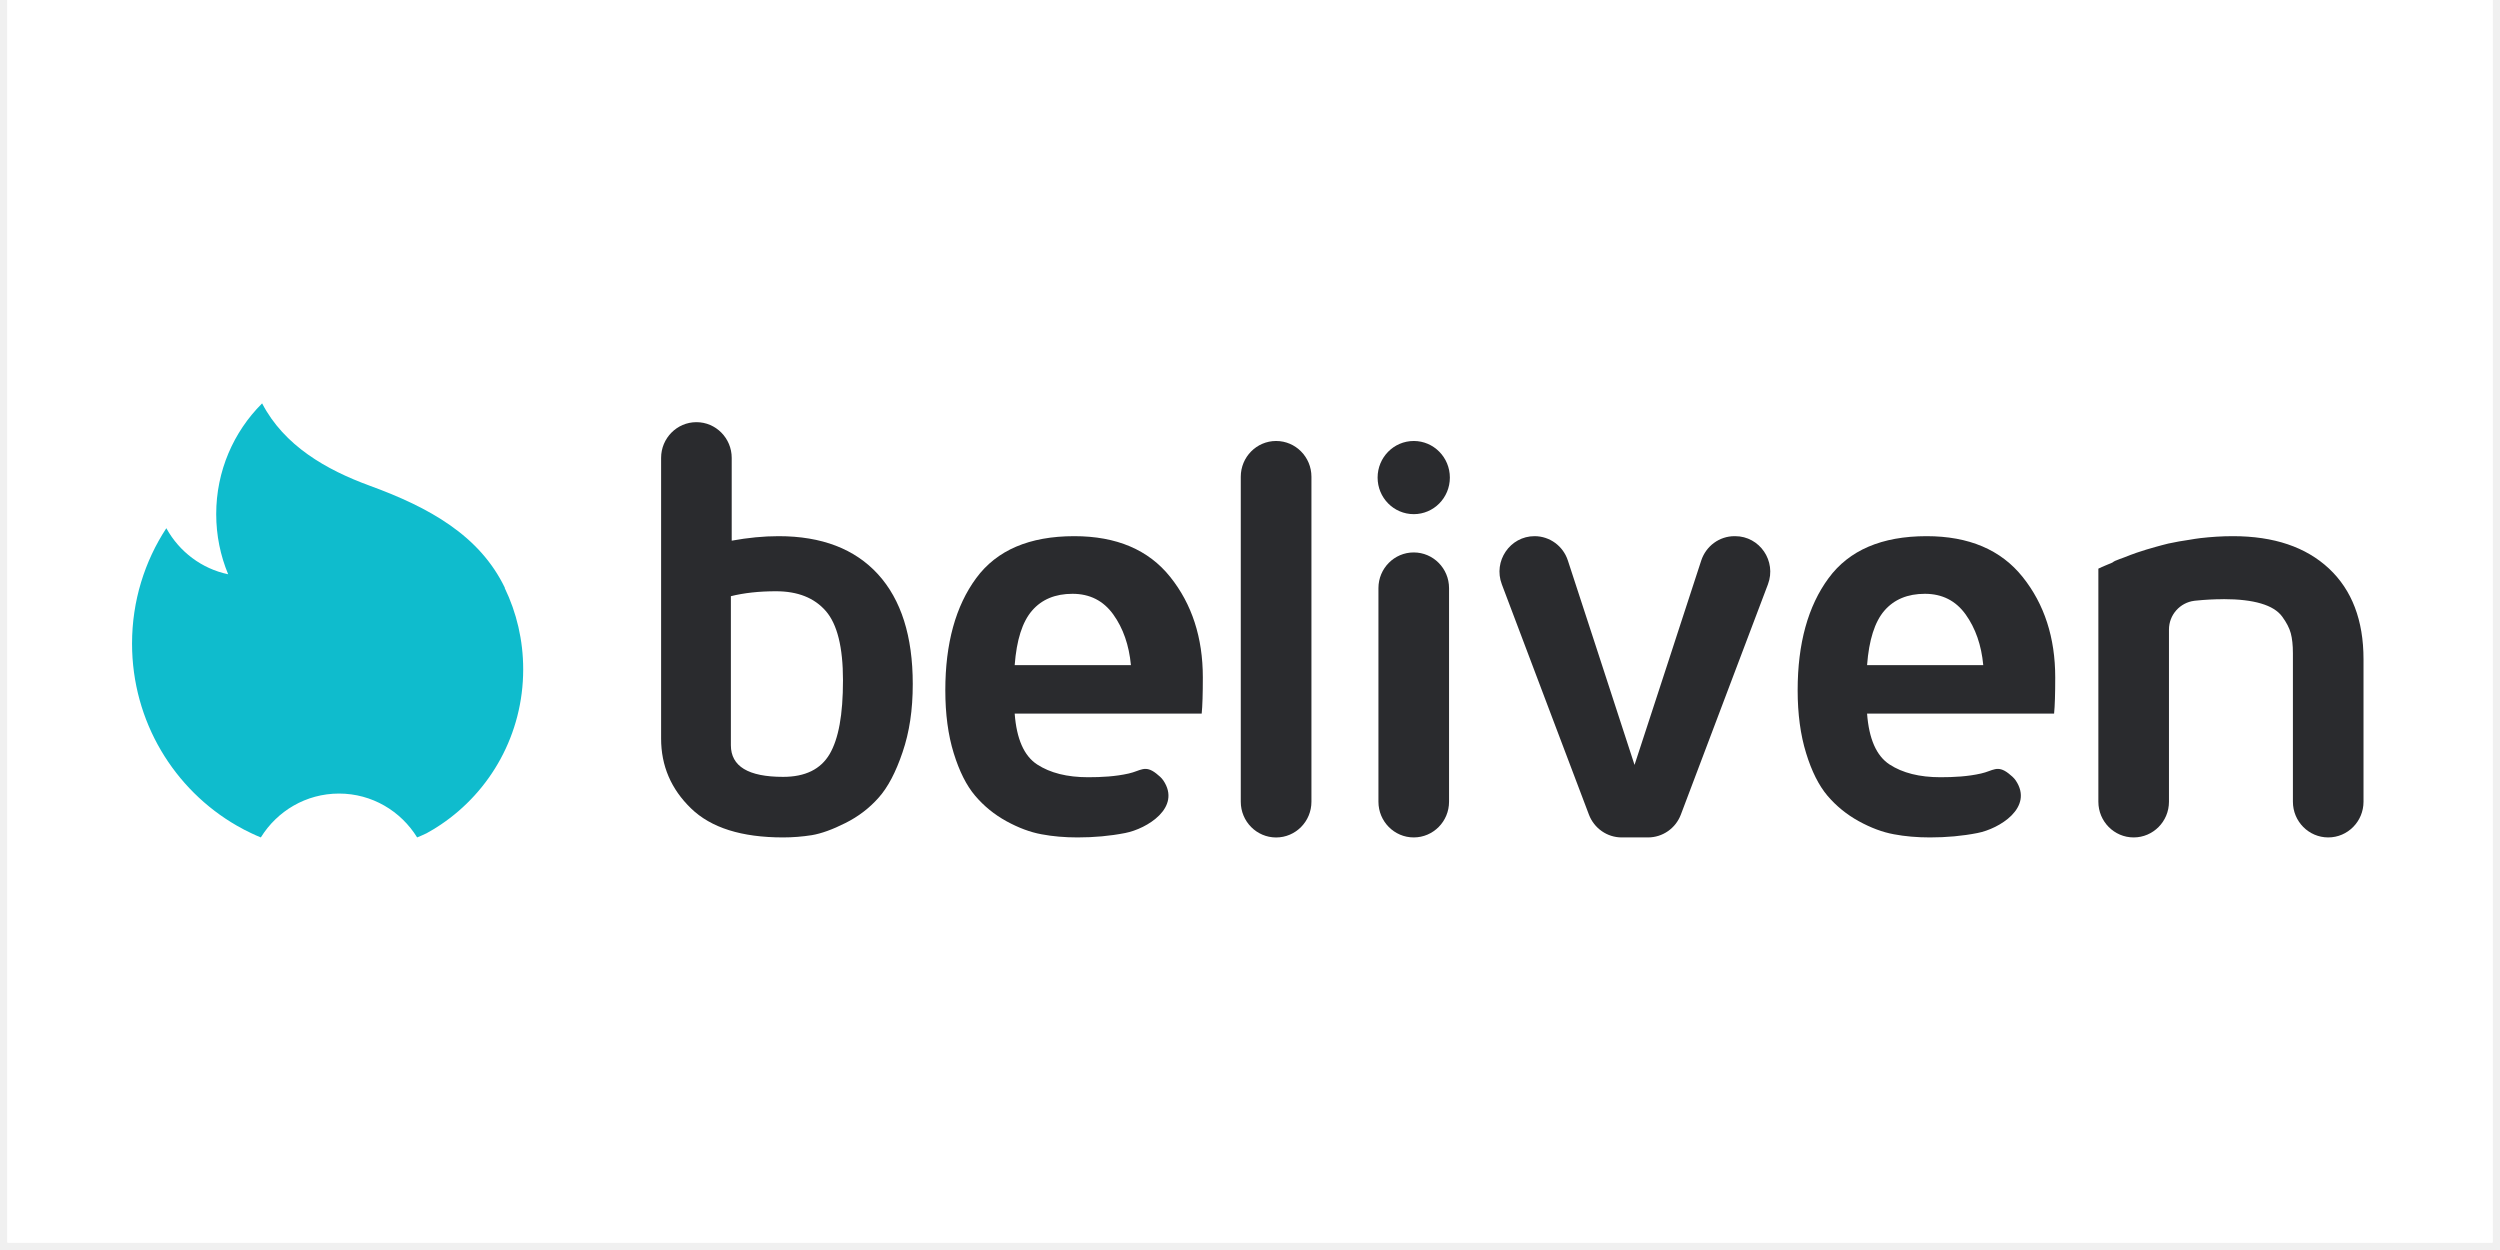
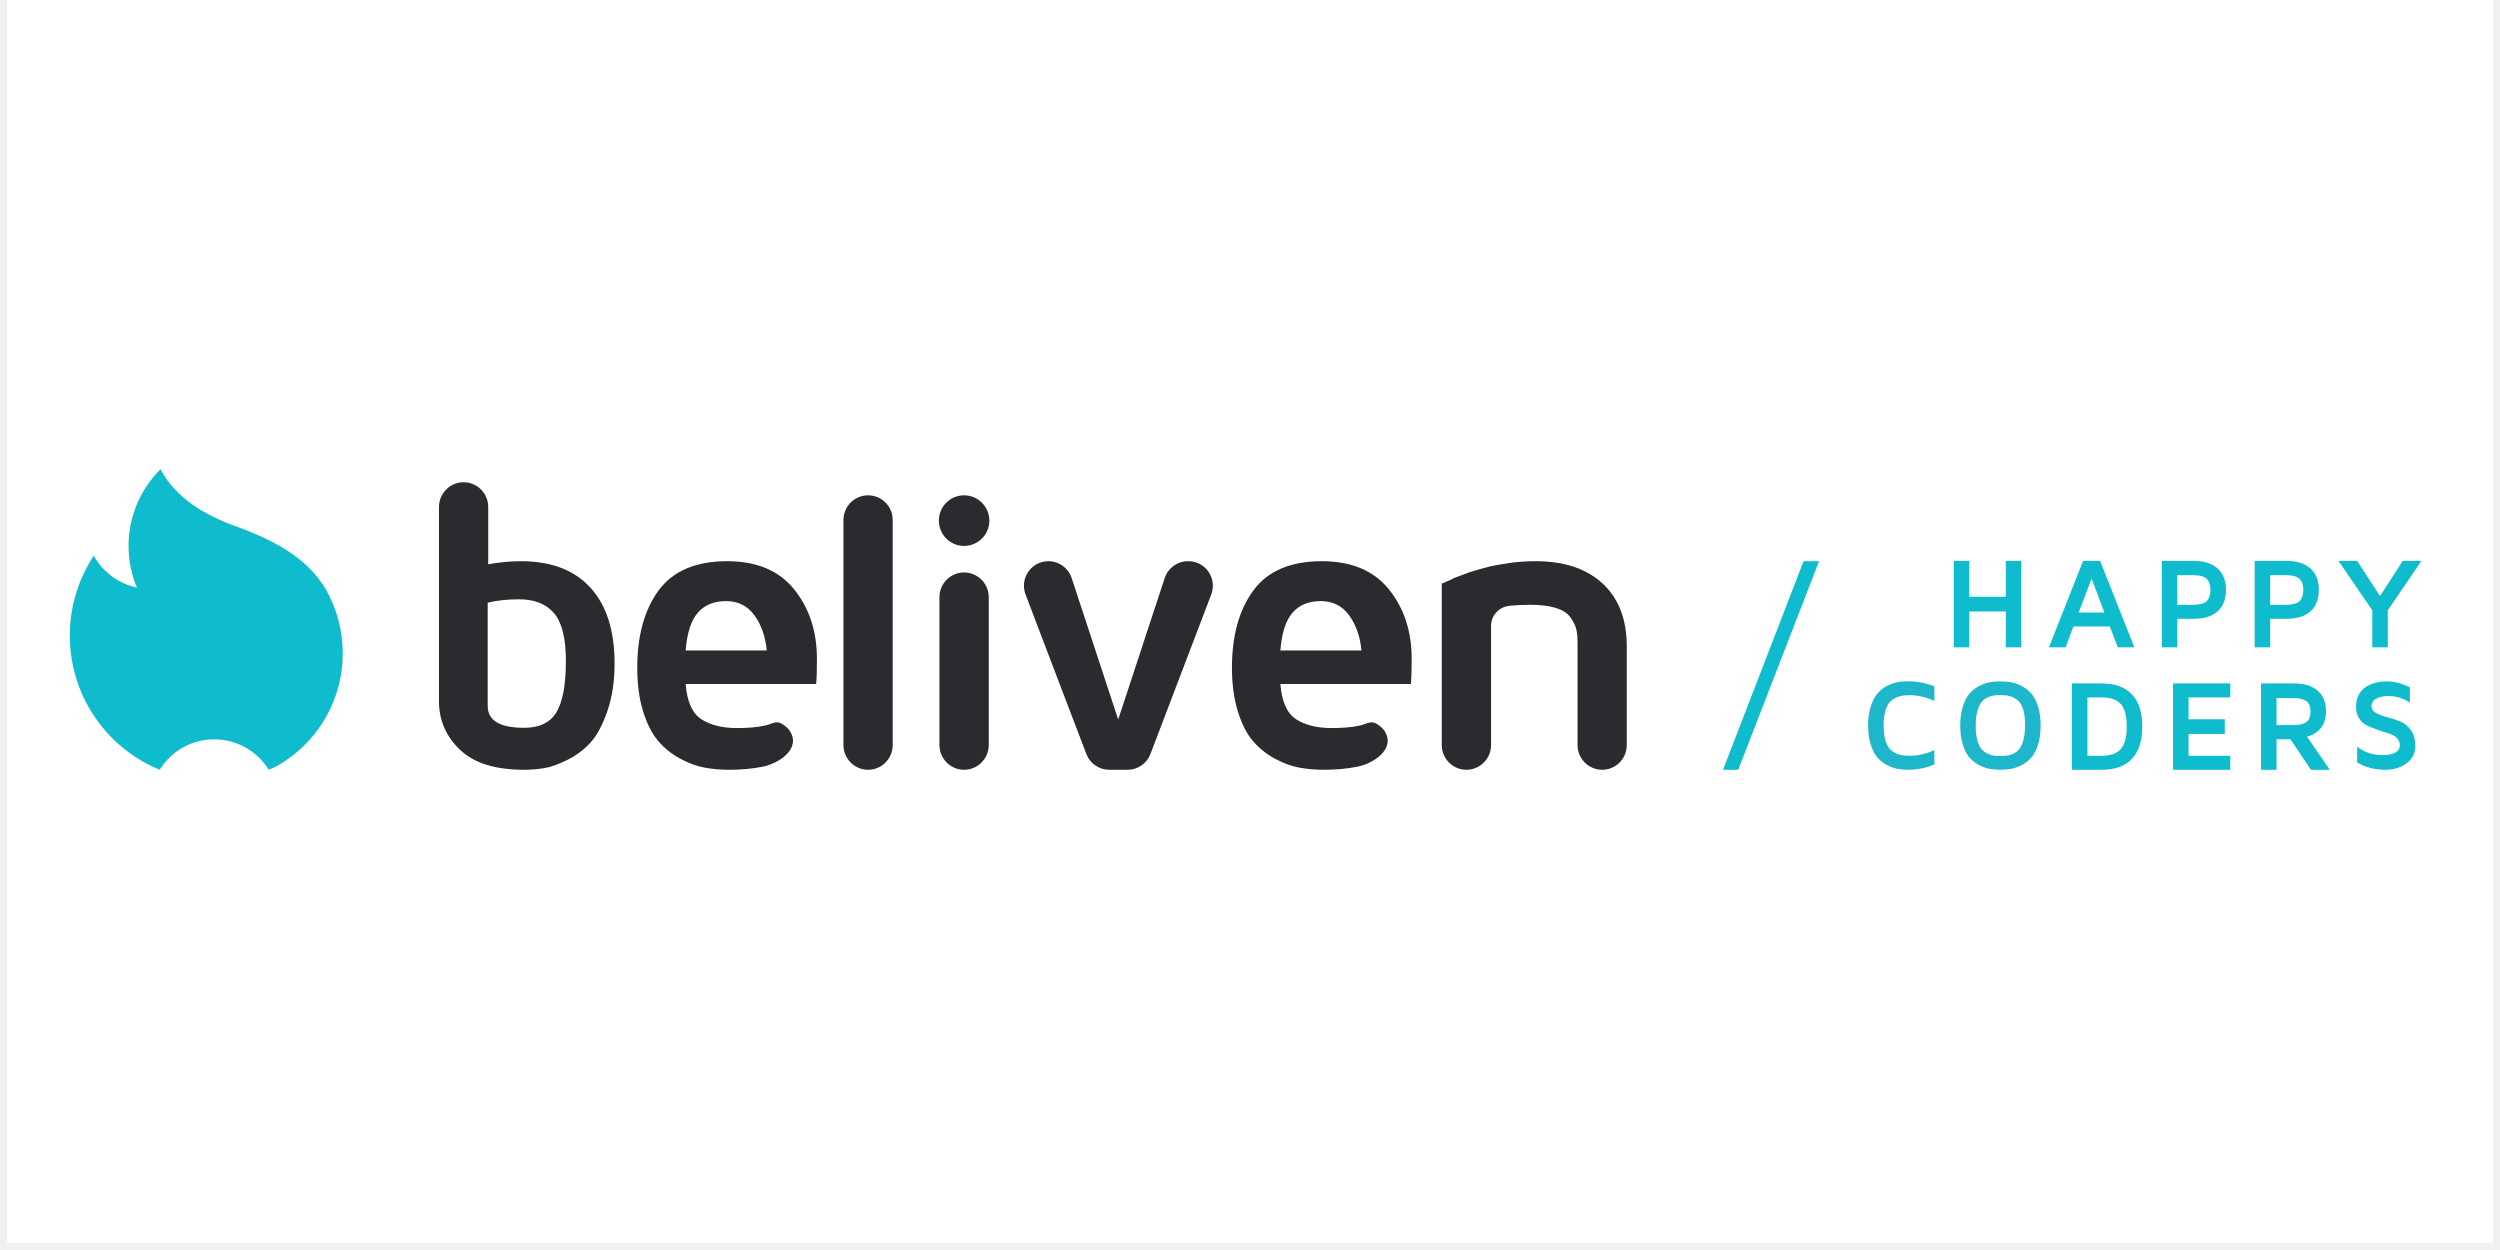
<svg xmlns="http://www.w3.org/2000/svg" width="220" zoomAndPan="magnify" viewBox="0 0 165 82.5" height="110" preserveAspectRatio="xMidYMid meet" version="1.0">
  <defs>
-     <clipPath id="fab3b2bd87">
+     <clipPath id="e1215e92d1">
      <path d="M 0.496 0 L 164.504 0 L 164.504 82.004 L 0.496 82.004 Z M 0.496 0 " clip-rule="nonzero" />
    </clipPath>
-     <clipPath id="63d90e9a93">
-       <path d="M 8.715 26.625 L 34.586 26.625 L 34.586 55.699 L 8.715 55.699 Z M 8.715 26.625 " clip-rule="nonzero" />
-     </clipPath>
-     <clipPath id="930f6de0ed">
-       <path d="M 17.301 26.625 C 18.754 29.418 21.527 31.004 24.398 32.055 C 28.332 33.492 31.652 35.336 33.32 38.793 L 33.312 38.809 C 34.094 40.43 34.531 42.25 34.531 44.176 C 34.531 48.457 32.371 52.223 29.09 54.426 C 28.789 54.629 28.477 54.82 28.152 54.996 C 27.949 55.094 27.742 55.184 27.531 55.27 C 26.457 53.531 24.551 52.375 22.375 52.375 C 20.195 52.375 18.289 53.531 17.215 55.27 C 17.004 55.184 16.797 55.094 16.594 54.996 C 16.266 54.844 15.941 54.672 15.629 54.492 C 11.5 52.117 8.715 47.625 8.715 42.477 C 8.715 39.664 9.547 37.047 10.977 34.863 L 10.992 34.887 C 11.84 36.414 13.309 37.535 15.059 37.902 C 14.551 36.68 14.27 35.34 14.27 33.93 C 14.27 31.078 15.422 28.5 17.281 26.641 Z M 17.301 26.625 " clip-rule="nonzero" />
-     </clipPath>
-     <clipPath id="810e4d16a9">
-       <path d="M 138.492 35.387 L 156 35.387 L 156 55.699 L 138.492 55.699 Z M 138.492 35.387 " clip-rule="nonzero" />
-     </clipPath>
-     <clipPath id="ce563c1421">
-       <path d="M 147.375 35.387 C 150.078 35.387 152.188 36.102 153.711 37.523 C 155.23 38.945 155.992 40.941 155.992 43.508 L 155.992 52.914 C 155.992 54.215 154.949 55.27 153.664 55.27 C 152.375 55.27 151.332 54.215 151.332 52.914 L 151.332 43.109 C 151.332 42.582 151.285 42.145 151.191 41.793 C 151.098 41.445 150.906 41.078 150.621 40.691 C 150.34 40.309 149.875 40.023 149.23 39.832 C 148.586 39.641 147.762 39.543 146.75 39.543 C 146.746 39.543 146.742 39.547 146.738 39.547 C 146.152 39.547 145.547 39.578 144.93 39.641 C 144.898 39.645 144.863 39.652 144.828 39.652 C 143.879 39.77 143.152 40.578 143.152 41.551 L 143.152 52.914 C 143.152 54.215 142.109 55.27 140.82 55.27 C 139.535 55.27 138.492 54.215 138.492 52.914 L 138.492 37.531 C 138.793 37.379 139.105 37.27 139.41 37.133 C 139.473 37.094 139.523 37.047 139.59 37.02 C 139.789 36.93 139.996 36.867 140.195 36.789 C 140.469 36.68 140.742 36.574 141.016 36.48 C 141.445 36.332 141.871 36.207 142.305 36.086 C 142.57 36.016 142.836 35.938 143.105 35.875 C 143.578 35.77 144.055 35.691 144.531 35.621 C 144.762 35.586 144.988 35.539 145.223 35.516 C 145.934 35.434 146.652 35.387 147.375 35.387 Z M 147.375 35.387 " clip-rule="nonzero" />
-     </clipPath>
-     <clipPath id="5f9fd1766e">
-       <path d="M 62.391 35.387 L 79.637 35.387 L 79.637 55.699 L 62.391 55.699 Z M 62.391 35.387 " clip-rule="nonzero" />
-     </clipPath>
-     <clipPath id="9e8f85c867">
-       <path d="M 70.898 35.387 C 73.691 35.387 75.805 36.285 77.238 38.082 C 78.672 39.875 79.387 42.086 79.387 44.707 C 79.387 45.789 79.363 46.586 79.312 47.098 L 66.969 47.098 C 67.094 48.77 67.586 49.887 68.449 50.453 C 69.312 51.016 70.43 51.297 71.809 51.297 C 72.695 51.297 73.625 51.25 74.496 51.051 C 75.277 50.879 75.562 50.465 76.312 51.051 C 76.484 51.188 76.656 51.328 76.781 51.512 C 77.984 53.301 75.699 54.703 74.258 54.98 C 73.258 55.176 72.215 55.27 71.121 55.27 C 70.277 55.27 69.48 55.203 68.738 55.062 C 67.992 54.926 67.223 54.637 66.422 54.199 C 65.621 53.758 64.938 53.199 64.363 52.523 C 63.785 51.844 63.316 50.906 62.945 49.707 C 62.574 48.508 62.391 47.125 62.391 45.555 C 62.391 42.469 63.07 40 64.43 38.156 C 65.785 36.312 67.945 35.387 70.898 35.387 Z M 70.785 39.191 C 69.645 39.191 68.754 39.562 68.117 40.301 C 67.473 41.043 67.094 42.242 66.969 43.898 L 74.641 43.898 C 74.516 42.578 74.129 41.465 73.477 40.555 C 72.824 39.648 71.93 39.191 70.785 39.191 Z M 70.785 39.191 " clip-rule="nonzero" />
-     </clipPath>
-     <clipPath id="908d4be3ef">
-       <path d="M 118.645 35.387 L 135.895 35.387 L 135.895 55.699 L 118.645 55.699 Z M 118.645 35.387 " clip-rule="nonzero" />
-     </clipPath>
-     <clipPath id="e4ad91d998">
-       <path d="M 127.152 35.387 C 129.945 35.387 132.062 36.285 133.496 38.082 C 134.93 39.875 135.645 42.086 135.645 44.707 C 135.645 45.789 135.621 46.586 135.57 47.098 L 123.227 47.098 C 123.352 48.77 123.844 49.887 124.707 50.453 C 125.57 51.016 126.688 51.297 128.066 51.297 C 128.953 51.297 129.883 51.25 130.75 51.051 C 131.535 50.879 131.82 50.465 132.57 51.051 C 132.742 51.188 132.914 51.328 133.039 51.512 C 134.242 53.301 131.953 54.703 130.512 54.98 C 129.516 55.176 128.469 55.27 127.379 55.27 C 126.535 55.27 125.738 55.203 124.996 55.062 C 124.25 54.926 123.477 54.637 122.68 54.199 C 121.879 53.758 121.195 53.199 120.617 52.523 C 120.043 51.844 119.57 50.906 119.203 49.707 C 118.832 48.508 118.645 47.125 118.645 45.555 C 118.645 42.469 119.328 40 120.688 38.156 C 122.043 36.312 124.203 35.387 127.152 35.387 Z M 127.043 39.191 C 125.902 39.191 125.012 39.562 124.371 40.301 C 123.73 41.043 123.352 42.242 123.227 43.898 L 130.895 43.898 C 130.773 42.578 130.383 41.465 129.734 40.555 C 129.082 39.648 128.188 39.191 127.043 39.191 Z M 127.043 39.191 " clip-rule="nonzero" />
-     </clipPath>
-     <clipPath id="45df9053cb">
-       <path d="M 90.977 36.461 L 95.766 36.461 L 95.766 55.699 L 90.977 55.699 Z M 90.977 36.461 " clip-rule="nonzero" />
-     </clipPath>
-     <clipPath id="d5e2b9baf1">
-       <path d="M 93.305 36.461 C 94.594 36.461 95.637 37.516 95.637 38.816 L 95.637 52.914 C 95.637 54.215 94.594 55.27 93.305 55.27 C 92.02 55.27 90.977 54.215 90.977 52.914 L 90.977 38.816 C 90.977 37.516 92.02 36.461 93.305 36.461 Z M 93.305 36.461 " clip-rule="nonzero" />
-     </clipPath>
-     <clipPath id="070609ef66">
-       <path d="M 90.922 29.105 L 95.711 29.105 L 95.711 33.953 L 90.922 33.953 Z M 90.922 29.105 " clip-rule="nonzero" />
-     </clipPath>
-     <clipPath id="b06841f45b">
-       <path d="M 93.309 29.105 C 94.625 29.105 95.691 30.188 95.691 31.52 C 95.691 32.855 94.625 33.934 93.309 33.934 C 91.988 33.934 90.922 32.855 90.922 31.52 C 90.922 30.188 91.988 29.105 93.309 29.105 Z M 93.309 29.105 " clip-rule="nonzero" />
-     </clipPath>
-     <clipPath id="fc64566394">
-       <path d="M 81.891 29.105 L 86.684 29.105 L 86.684 55.273 L 81.891 55.273 Z M 81.891 29.105 " clip-rule="nonzero" />
-     </clipPath>
-     <clipPath id="9b86114d0c">
-       <path d="M 84.223 29.105 C 85.508 29.105 86.555 30.16 86.555 31.465 L 86.555 52.914 C 86.555 54.219 85.508 55.273 84.223 55.273 C 82.938 55.273 81.891 54.219 81.891 52.914 L 81.891 31.465 C 81.891 30.16 82.938 29.105 84.223 29.105 Z M 84.223 29.105 " clip-rule="nonzero" />
-     </clipPath>
-     <clipPath id="131a5c8da2">
-       <path d="M 98.965 35.387 L 117 35.387 L 117 55.699 L 98.965 55.699 Z M 98.965 35.387 " clip-rule="nonzero" />
-     </clipPath>
-     <clipPath id="7cccac062f">
-       <path d="M 114.52 35.387 C 116.145 35.387 117.262 37.035 116.684 38.566 L 114.438 44.5 L 110.934 53.77 C 110.59 54.672 109.73 55.27 108.77 55.27 L 107.031 55.27 C 106.074 55.27 105.215 54.672 104.871 53.77 L 102.406 47.258 L 99.121 38.566 C 98.539 37.035 99.66 35.387 101.281 35.387 C 102.281 35.387 103.168 36.035 103.48 36.996 L 105.273 42.484 L 107.879 50.484 L 110.082 43.742 L 110.789 41.57 L 112.281 36.996 C 112.598 36.035 113.48 35.387 114.48 35.387 Z M 114.52 35.387 " clip-rule="nonzero" />
-     </clipPath>
-     <clipPath id="d594255384">
-       <path d="M 43.633 27.863 L 60.879 27.863 L 60.879 55.699 L 43.633 55.699 Z M 43.633 27.863 " clip-rule="nonzero" />
-     </clipPath>
-     <clipPath id="d55c983256">
-       <path d="M 45.965 27.863 C 47.25 27.863 48.293 28.922 48.293 30.219 L 48.293 35.684 C 49.371 35.488 50.402 35.387 51.387 35.387 C 54.23 35.387 56.418 36.227 57.949 37.902 C 59.477 39.578 60.242 41.992 60.242 45.141 C 60.242 46.875 60.02 48.324 59.57 49.645 C 59.125 50.965 58.598 51.969 57.984 52.652 C 57.379 53.336 56.648 53.895 55.797 54.32 C 54.945 54.75 54.203 55.016 53.578 55.121 C 52.949 55.219 52.32 55.27 51.684 55.27 C 48.949 55.27 46.926 54.633 45.609 53.355 C 44.289 52.078 43.633 50.543 43.633 48.746 L 43.633 30.219 C 43.633 28.922 44.676 27.863 45.965 27.863 Z M 51.215 39.023 C 50.094 39.023 49.102 39.133 48.238 39.348 L 48.238 49.184 C 48.238 50.578 49.387 51.273 51.684 51.273 C 53.148 51.273 54.168 50.77 54.758 49.766 C 55.344 48.758 55.637 47.188 55.637 44.895 C 55.637 42.715 55.258 41.195 54.504 40.328 C 53.746 39.457 52.652 39.023 51.215 39.023 Z M 51.215 39.023 " clip-rule="nonzero" />
+     <clipPath id="74d9be158b">
+       <path d="M 4.609 30.973 L 22.66 30.973 L 22.66 51 L 4.609 51 Z M 4.609 30.973 " clip-rule="nonzero" />
+     </clipPath>
+     <clipPath id="09a81af4cc">
+       <path d="M 10.598 30.973 C 11.613 32.906 13.547 34.004 15.551 34.73 C 18.297 35.727 20.613 37 21.773 39.398 L 21.77 39.406 C 22.316 40.527 22.621 41.789 22.621 43.125 C 22.621 46.086 21.113 48.691 18.824 50.219 C 18.613 50.359 18.395 50.492 18.168 50.613 C 18.027 50.68 17.883 50.742 17.738 50.805 C 16.988 49.598 15.656 48.797 14.137 48.797 C 12.617 48.797 11.289 49.598 10.539 50.805 C 10.391 50.742 10.246 50.68 10.105 50.613 C 9.875 50.508 9.652 50.391 9.434 50.266 C 6.551 48.621 4.609 45.512 4.609 41.945 C 4.609 39.996 5.191 38.188 6.188 36.676 L 6.195 36.691 C 6.789 37.746 7.812 38.523 9.035 38.777 C 8.68 37.934 8.484 37.004 8.484 36.027 C 8.484 34.055 9.289 32.27 10.586 30.98 Z M 10.598 30.973 " clip-rule="nonzero" />
+     </clipPath>
+     <clipPath id="749ea0f742">
+       <path d="M 95.156 37.039 L 107.859 37.039 L 107.859 51 L 95.156 51 Z M 95.156 37.039 " clip-rule="nonzero" />
+     </clipPath>
+     <clipPath id="1a11d9e012">
+       <path d="M 101.355 37.039 C 103.238 37.039 104.715 37.531 105.777 38.516 C 106.836 39.504 107.367 40.883 107.367 42.66 L 107.367 49.172 C 107.367 50.074 106.641 50.805 105.742 50.805 C 104.844 50.805 104.117 50.074 104.117 49.172 L 104.117 42.383 C 104.117 42.02 104.082 41.719 104.02 41.473 C 103.953 41.23 103.82 40.977 103.621 40.711 C 103.422 40.445 103.098 40.246 102.648 40.113 C 102.203 39.98 101.625 39.914 100.918 39.914 C 100.918 39.914 100.914 39.918 100.914 39.918 C 100.504 39.918 100.082 39.938 99.648 39.98 C 99.625 39.984 99.602 39.988 99.578 39.992 C 98.918 40.074 98.41 40.633 98.41 41.305 L 98.41 49.172 C 98.41 50.074 97.68 50.805 96.781 50.805 C 95.887 50.805 95.156 50.074 95.156 49.172 L 95.156 38.523 C 95.367 38.418 95.586 38.34 95.797 38.246 C 95.84 38.219 95.879 38.188 95.926 38.168 C 96.062 38.105 96.207 38.062 96.348 38.008 C 96.539 37.934 96.727 37.859 96.918 37.793 C 97.219 37.691 97.516 37.605 97.816 37.523 C 98.004 37.473 98.188 37.418 98.375 37.375 C 98.703 37.301 99.039 37.25 99.371 37.199 C 99.531 37.176 99.691 37.145 99.852 37.125 C 100.348 37.07 100.852 37.039 101.355 37.039 Z M 101.355 37.039 " clip-rule="nonzero" />
+     </clipPath>
+     <clipPath id="0d471bce01">
+       <path d="M 42.059 37.039 L 54 37.039 L 54 51 L 42.059 51 Z M 42.059 37.039 " clip-rule="nonzero" />
+     </clipPath>
+     <clipPath id="357ad61cd3">
+       <path d="M 47.996 37.039 C 49.945 37.039 51.418 37.66 52.418 38.902 C 53.418 40.145 53.918 41.676 53.918 43.492 C 53.918 44.238 53.902 44.789 53.867 45.145 L 45.254 45.145 C 45.344 46.301 45.684 47.074 46.289 47.469 C 46.891 47.855 47.672 48.051 48.633 48.051 C 49.25 48.051 49.898 48.02 50.504 47.883 C 51.051 47.762 51.25 47.477 51.773 47.883 C 51.895 47.977 52.016 48.074 52.102 48.203 C 52.941 49.438 51.344 50.41 50.34 50.602 C 49.645 50.738 48.914 50.805 48.152 50.805 C 47.562 50.805 47.008 50.758 46.488 50.66 C 45.969 50.566 45.43 50.363 44.875 50.062 C 44.316 49.758 43.836 49.371 43.438 48.902 C 43.035 48.43 42.703 47.781 42.445 46.953 C 42.188 46.121 42.059 45.164 42.059 44.078 C 42.059 41.938 42.535 40.23 43.48 38.953 C 44.43 37.676 45.934 37.039 47.996 37.039 Z M 47.918 39.672 C 47.121 39.672 46.5 39.93 46.055 40.441 C 45.605 40.953 45.344 41.785 45.254 42.93 L 50.605 42.93 C 50.52 42.016 50.25 41.246 49.797 40.617 C 49.34 39.988 48.715 39.672 47.918 39.672 Z M 47.918 39.672 " clip-rule="nonzero" />
+     </clipPath>
+     <clipPath id="21a611d105">
+       <path d="M 81.309 37.039 L 93.344 37.039 L 93.344 51 L 81.309 51 Z M 81.309 37.039 " clip-rule="nonzero" />
+     </clipPath>
+     <clipPath id="29e7e72c33">
+       <path d="M 87.246 37.039 C 89.195 37.039 90.672 37.66 91.672 38.902 C 92.672 40.145 93.172 41.676 93.172 43.492 C 93.172 44.238 93.152 44.789 93.117 45.145 L 84.504 45.145 C 84.594 46.301 84.938 47.074 85.539 47.469 C 86.141 47.855 86.922 48.051 87.883 48.051 C 88.504 48.051 89.148 48.02 89.758 47.883 C 90.301 47.762 90.504 47.477 91.023 47.883 C 91.145 47.977 91.266 48.074 91.352 48.203 C 92.191 49.438 90.598 50.41 89.59 50.602 C 88.895 50.738 88.164 50.805 87.402 50.805 C 86.812 50.805 86.258 50.758 85.738 50.66 C 85.219 50.566 84.684 50.363 84.125 50.062 C 83.566 49.758 83.09 49.371 82.688 48.902 C 82.285 48.43 81.957 47.781 81.699 46.953 C 81.441 46.121 81.309 45.164 81.309 44.078 C 81.309 41.938 81.785 40.23 82.734 38.953 C 83.684 37.676 85.188 37.039 87.246 37.039 Z M 87.168 39.672 C 86.371 39.672 85.75 39.93 85.305 40.441 C 84.859 40.953 84.594 41.785 84.504 42.93 L 89.855 42.93 C 89.773 42.016 89.5 41.246 89.047 40.617 C 88.594 39.988 87.965 39.672 87.168 39.672 Z M 87.168 39.672 " clip-rule="nonzero" />
+     </clipPath>
+     <clipPath id="1785e0fdb2">
+       <path d="M 62.004 37.781 L 65.348 37.781 L 65.348 51 L 62.004 51 Z M 62.004 37.781 " clip-rule="nonzero" />
+     </clipPath>
+     <clipPath id="bd390d305b">
+       <path d="M 63.629 37.781 C 64.527 37.781 65.258 38.512 65.258 39.414 L 65.258 49.172 C 65.258 50.074 64.527 50.805 63.629 50.805 C 62.734 50.805 62.004 50.074 62.004 49.172 L 62.004 39.414 C 62.004 38.512 62.734 37.781 63.629 37.781 Z M 63.629 37.781 " clip-rule="nonzero" />
+     </clipPath>
+     <clipPath id="c2f086add3">
+       <path d="M 61.965 32.691 L 65.309 32.691 L 65.309 36.043 L 61.965 36.043 Z M 61.965 32.691 " clip-rule="nonzero" />
+     </clipPath>
+     <clipPath id="5b0034386f">
+       <path d="M 63.629 32.691 C 64.551 32.691 65.297 33.438 65.297 34.359 C 65.297 35.285 64.551 36.031 63.629 36.031 C 62.711 36.031 61.965 35.285 61.965 34.359 C 61.965 33.438 62.711 32.691 63.629 32.691 Z M 63.629 32.691 " clip-rule="nonzero" />
+     </clipPath>
+     <clipPath id="9e43b4373c">
+       <path d="M 55.668 32.691 L 59 32.691 L 59 50.805 L 55.668 50.805 Z M 55.668 32.691 " clip-rule="nonzero" />
+     </clipPath>
+     <clipPath id="7a0f25301b">
+       <path d="M 57.293 32.691 C 58.191 32.691 58.918 33.422 58.918 34.32 L 58.918 49.172 C 58.918 50.074 58.191 50.805 57.293 50.805 C 56.395 50.805 55.668 50.074 55.668 49.172 L 55.668 34.32 C 55.668 33.422 56.395 32.691 57.293 32.691 Z M 57.293 32.691 " clip-rule="nonzero" />
+     </clipPath>
+     <clipPath id="8c5a283c8b">
+       <path d="M 67.578 37.039 L 80.281 37.039 L 80.281 51 L 67.578 51 Z M 67.578 37.039 " clip-rule="nonzero" />
+     </clipPath>
+     <clipPath id="8cf85b59df">
+       <path d="M 78.434 37.039 C 79.566 37.039 80.348 38.176 79.941 39.238 L 78.375 43.348 L 75.93 49.762 C 75.691 50.391 75.09 50.805 74.422 50.805 L 73.207 50.805 C 72.539 50.805 71.938 50.391 71.699 49.762 L 69.98 45.258 L 67.688 39.238 C 67.281 38.176 68.062 37.039 69.195 37.039 C 69.895 37.039 70.512 37.488 70.73 38.152 L 71.98 41.953 L 73.801 47.488 L 75.336 42.824 L 75.828 41.32 L 76.871 38.152 C 77.09 37.484 77.707 37.039 78.406 37.039 Z M 78.434 37.039 " clip-rule="nonzero" />
+     </clipPath>
+     <clipPath id="65fb9ea297">
+       <path d="M 113.719 37.039 L 120.406 37.039 L 120.406 51 L 113.719 51 Z M 113.719 37.039 " clip-rule="nonzero" />
+     </clipPath>
+     <clipPath id="b03f609f9a">
+       <path d="M 120.059 37.039 L 114.723 50.805 L 113.719 50.805 L 119.035 37.039 Z M 120.059 37.039 " clip-rule="nonzero" />
+     </clipPath>
+     <clipPath id="6a0e948433">
+       <path d="M 132.383 37.023 L 133.406 37.023 L 133.406 39.391 L 132.383 39.391 Z M 128.949 37.023 L 129.973 37.023 L 129.973 39.391 L 128.949 39.391 Z M 128.949 39.391 L 133.406 39.391 L 133.406 40.355 L 128.949 40.355 Z M 128.949 40.355 L 129.973 40.355 L 129.973 42.723 L 128.949 42.723 Z M 132.383 40.355 L 133.406 40.355 L 133.406 42.723 L 132.383 42.723 Z M 132.383 40.355 " clip-rule="nonzero" />
+     </clipPath>
+     <clipPath id="3d78ca71b5">
+       <path d="M 135.23 37.023 L 141 37.023 L 141 43 L 135.23 43 Z M 135.23 37.023 " clip-rule="nonzero" />
+     </clipPath>
+     <clipPath id="727a40af41">
+       <path d="M 138.609 37.023 L 140.867 42.723 L 139.77 42.723 L 139.25 41.348 L 136.844 41.348 L 136.328 42.723 L 135.23 42.723 L 137.484 37.023 Z M 138.047 38.188 L 137.195 40.426 L 138.891 40.426 Z M 138.047 38.188 " clip-rule="nonzero" />
+     </clipPath>
+     <clipPath id="15f61d628e">
+       <path d="M 142.68 37.023 L 147 37.023 L 147 43 L 142.68 43 Z M 142.68 37.023 " clip-rule="nonzero" />
+     </clipPath>
+     <clipPath id="6fbaa593bc">
+       <path d="M 144.805 37.023 C 145.48 37.023 145.996 37.191 146.363 37.52 C 146.73 37.852 146.914 38.324 146.914 38.934 C 146.914 39.547 146.73 40.016 146.363 40.348 C 145.996 40.676 145.477 40.84 144.805 40.84 L 143.703 40.84 L 143.703 42.723 L 142.68 42.723 L 142.68 37.023 Z M 144.727 37.961 L 143.703 37.961 L 143.703 39.918 L 144.727 39.918 C 145.176 39.918 145.484 39.836 145.645 39.672 C 145.809 39.504 145.891 39.258 145.891 38.934 C 145.891 38.613 145.809 38.371 145.645 38.207 C 145.48 38.043 145.176 37.961 144.727 37.961 Z M 144.727 37.961 " clip-rule="nonzero" />
+     </clipPath>
+     <clipPath id="eef0781e13">
+       <path d="M 148.809 37.023 L 153.488 37.023 L 153.488 43 L 148.809 43 Z M 148.809 37.023 " clip-rule="nonzero" />
+     </clipPath>
+     <clipPath id="c7cfcc993c">
+       <path d="M 150.934 37.023 C 151.605 37.023 152.125 37.191 152.492 37.52 C 152.859 37.852 153.043 38.324 153.043 38.934 C 153.043 39.547 152.859 40.016 152.492 40.348 C 152.125 40.676 151.605 40.84 150.934 40.84 L 149.832 40.84 L 149.832 42.723 L 148.809 42.723 L 148.809 37.023 Z M 150.855 37.961 L 149.832 37.961 L 149.832 39.918 L 150.855 39.918 C 151.305 39.918 151.609 39.836 151.773 39.672 C 151.938 39.504 152.02 39.258 152.02 38.934 C 152.02 38.613 151.938 38.371 151.77 38.207 C 151.605 38.043 151.301 37.961 150.855 37.961 Z M 150.855 37.961 " clip-rule="nonzero" />
+     </clipPath>
+     <clipPath id="c0c9f03038">
+       <path d="M 154.34 37.023 L 160 37.023 L 160 43 L 154.34 43 Z M 154.34 37.023 " clip-rule="nonzero" />
+     </clipPath>
+     <clipPath id="828b600e41">
+       <path d="M 155.574 37.023 L 157.082 39.34 L 158.578 37.023 L 159.812 37.023 L 157.594 40.277 L 157.594 42.723 L 156.57 42.723 L 156.57 40.277 L 154.34 37.023 Z M 155.574 37.023 " clip-rule="nonzero" />
+     </clipPath>
+     <clipPath id="97cfebd478">
+       <path d="M 123.297 44.965 L 127.977 44.965 L 127.977 51 L 123.297 51 Z M 123.297 44.965 " clip-rule="nonzero" />
+     </clipPath>
+     <clipPath id="2301ca233d">
+       <path d="M 125.945 44.965 C 126.527 44.965 127.098 45.074 127.668 45.301 L 127.668 46.262 C 127.129 46.012 126.582 45.883 126.039 45.883 C 125.785 45.883 125.566 45.906 125.383 45.953 C 125.203 46 125.023 46.09 124.852 46.219 C 124.68 46.348 124.547 46.555 124.457 46.832 C 124.367 47.109 124.32 47.461 124.32 47.883 C 124.32 48.305 124.367 48.656 124.457 48.934 C 124.547 49.211 124.68 49.418 124.852 49.547 C 125.023 49.68 125.203 49.766 125.383 49.812 C 125.566 49.859 125.785 49.883 126.039 49.883 C 126.582 49.883 127.129 49.758 127.668 49.504 L 127.668 50.461 C 127.098 50.691 126.527 50.805 125.945 50.805 C 125.68 50.805 125.434 50.781 125.203 50.738 C 124.973 50.691 124.738 50.605 124.496 50.473 C 124.254 50.34 124.051 50.168 123.879 49.957 C 123.707 49.75 123.57 49.469 123.461 49.113 C 123.352 48.762 123.297 48.352 123.297 47.883 C 123.297 47.414 123.352 47.004 123.461 46.652 C 123.57 46.301 123.707 46.02 123.879 45.809 C 124.051 45.598 124.254 45.426 124.496 45.293 C 124.738 45.164 124.973 45.074 125.203 45.031 C 125.434 44.984 125.68 44.965 125.945 44.965 Z M 125.945 44.965 " clip-rule="nonzero" />
+     </clipPath>
+     <clipPath id="b8d2230857">
+       <path d="M 129.375 44.973 L 134.723 44.973 L 134.723 51 L 129.375 51 Z M 129.375 44.973 " clip-rule="nonzero" />
+     </clipPath>
+     <clipPath id="91803397a4">
+       <path d="M 132.023 44.973 C 132.289 44.973 132.539 44.992 132.77 45.039 C 133 45.082 133.234 45.172 133.477 45.305 C 133.715 45.434 133.922 45.605 134.098 45.816 C 134.27 46.023 134.41 46.305 134.52 46.66 C 134.629 47.012 134.68 47.422 134.68 47.887 C 134.68 48.352 134.629 48.758 134.52 49.113 C 134.41 49.473 134.27 49.754 134.098 49.961 C 133.922 50.168 133.715 50.34 133.477 50.473 C 133.234 50.605 133 50.691 132.77 50.738 C 132.539 50.781 132.289 50.805 132.023 50.805 C 131.758 50.805 131.512 50.781 131.281 50.738 C 131.051 50.691 130.816 50.605 130.574 50.473 C 130.332 50.34 130.125 50.168 129.957 49.961 C 129.785 49.754 129.645 49.473 129.539 49.113 C 129.43 48.758 129.375 48.352 129.375 47.887 C 129.375 47.422 129.43 47.012 129.539 46.66 C 129.645 46.305 129.785 46.023 129.957 45.816 C 130.125 45.605 130.332 45.434 130.574 45.305 C 130.816 45.172 131.051 45.082 131.281 45.039 C 131.512 44.992 131.758 44.973 132.023 44.973 Z M 132.023 45.875 C 131.836 45.875 131.672 45.891 131.531 45.914 C 131.387 45.938 131.242 45.992 131.09 46.078 C 130.938 46.16 130.82 46.273 130.727 46.414 C 130.633 46.555 130.555 46.75 130.492 46.996 C 130.43 47.242 130.398 47.539 130.398 47.879 C 130.398 48.305 130.441 48.66 130.523 48.941 C 130.609 49.223 130.734 49.426 130.898 49.559 C 131.066 49.691 131.234 49.781 131.406 49.828 C 131.582 49.875 131.785 49.898 132.023 49.898 C 132.219 49.898 132.387 49.887 132.527 49.859 C 132.668 49.836 132.812 49.781 132.965 49.699 C 133.113 49.617 133.234 49.504 133.328 49.359 C 133.422 49.215 133.504 49.016 133.562 48.766 C 133.625 48.516 133.656 48.223 133.656 47.879 C 133.656 47.457 133.617 47.105 133.531 46.828 C 133.445 46.547 133.32 46.34 133.152 46.207 C 132.984 46.074 132.816 45.988 132.645 45.945 C 132.477 45.898 132.27 45.875 132.023 45.875 Z M 132.023 45.875 " clip-rule="nonzero" />
+     </clipPath>
+     <clipPath id="a5ab28ecd9">
+       <path d="M 136.746 45.105 L 141.426 45.105 L 141.426 51 L 136.746 51 Z M 136.746 45.105 " clip-rule="nonzero" />
+     </clipPath>
+     <clipPath id="52ac8cb109">
+       <path d="M 138.707 45.105 C 139.586 45.105 140.254 45.348 140.707 45.832 C 141.164 46.316 141.391 47.023 141.391 47.957 C 141.391 48.887 141.164 49.594 140.711 50.078 C 140.258 50.562 139.59 50.805 138.707 50.805 L 136.746 50.805 L 136.746 45.105 Z M 138.703 46.027 L 137.77 46.027 L 137.77 49.883 L 138.703 49.883 C 139.293 49.883 139.719 49.73 139.98 49.43 C 140.238 49.133 140.367 48.641 140.367 47.957 C 140.367 47.273 140.238 46.777 139.98 46.477 C 139.719 46.176 139.293 46.027 138.703 46.027 Z M 138.703 46.027 " clip-rule="nonzero" />
+     </clipPath>
+     <clipPath id="b3b71a47fd">
+       <path d="M 143.422 45.105 L 147.199 45.105 L 147.199 46.027 L 143.422 46.027 Z M 143.422 46.027 L 144.445 46.027 L 144.445 47.473 L 143.422 47.473 Z M 143.422 47.473 L 146.836 47.473 L 146.836 48.438 L 143.422 48.438 Z M 143.422 48.438 L 144.445 48.438 L 144.445 49.883 L 143.422 49.883 Z M 143.422 49.883 L 147.199 49.883 L 147.199 50.805 L 143.422 50.805 Z M 143.422 49.883 " clip-rule="nonzero" />
+     </clipPath>
+     <clipPath id="b73bb1bee1">
+       <path d="M 149.227 45.105 L 153.91 45.105 L 153.91 51 L 149.227 51 Z M 149.227 45.105 " clip-rule="nonzero" />
+     </clipPath>
+     <clipPath id="c363b7be68">
+       <path d="M 151.41 45.105 C 152.074 45.105 152.59 45.262 152.961 45.582 C 153.328 45.898 153.516 46.352 153.516 46.938 C 153.516 47.809 153.102 48.367 152.266 48.625 L 153.762 50.805 L 152.523 50.805 L 151.168 48.793 L 150.25 48.793 L 150.25 50.805 L 149.227 50.805 L 149.227 45.105 Z M 151.383 46.074 L 150.25 46.074 L 150.25 47.855 L 151.383 47.855 C 151.727 47.855 152 47.793 152.195 47.668 C 152.395 47.543 152.492 47.309 152.492 46.965 C 152.492 46.613 152.395 46.379 152.195 46.258 C 152 46.133 151.727 46.074 151.383 46.074 Z M 151.383 46.074 " clip-rule="nonzero" />
+     </clipPath>
+     <clipPath id="899cafb629">
+       <path d="M 155.5 44.973 L 159.512 44.973 L 159.512 51 L 155.5 51 Z M 155.5 44.973 " clip-rule="nonzero" />
+     </clipPath>
+     <clipPath id="890dfc701b">
+       <path d="M 157.527 44.973 C 158.035 44.973 158.543 45.105 159.051 45.367 L 159.051 46.371 C 158.613 46.082 158.145 45.938 157.645 45.938 C 157.332 45.938 157.066 45.992 156.852 46.102 C 156.633 46.211 156.523 46.383 156.523 46.613 C 156.523 46.805 156.625 46.953 156.82 47.059 C 157.02 47.164 157.258 47.258 157.539 47.332 C 157.82 47.402 158.105 47.496 158.387 47.605 C 158.672 47.719 158.914 47.91 159.113 48.184 C 159.309 48.461 159.41 48.812 159.41 49.246 C 159.41 49.703 159.219 50.078 158.84 50.371 C 158.461 50.66 157.996 50.805 157.453 50.805 C 156.73 50.805 156.105 50.645 155.574 50.324 L 155.574 49.289 C 156.062 49.652 156.609 49.836 157.215 49.836 C 157.996 49.836 158.387 49.617 158.387 49.18 C 158.387 48.984 158.316 48.82 158.176 48.688 C 158.035 48.559 157.855 48.461 157.637 48.398 C 157.422 48.336 157.191 48.262 156.945 48.176 C 156.695 48.094 156.465 48 156.25 47.898 C 156.035 47.801 155.855 47.645 155.711 47.43 C 155.57 47.219 155.5 46.953 155.5 46.641 C 155.5 46.09 155.695 45.672 156.078 45.391 C 156.465 45.109 156.945 44.973 157.527 44.973 Z M 157.527 44.973 " clip-rule="nonzero" />
+     </clipPath>
+     <clipPath id="2db191eedc">
+       <path d="M 28.973 31.828 L 41 31.828 L 41 51 L 28.973 51 Z M 28.973 31.828 " clip-rule="nonzero" />
+     </clipPath>
+     <clipPath id="566c2d4783">
+       <path d="M 30.598 31.828 C 31.496 31.828 32.223 32.562 32.223 33.461 L 32.223 37.242 C 32.977 37.105 33.695 37.039 34.379 37.039 C 36.367 37.039 37.895 37.617 38.961 38.777 C 40.027 39.938 40.562 41.609 40.562 43.789 C 40.562 44.988 40.406 45.992 40.094 46.91 C 39.781 47.824 39.414 48.516 38.988 48.992 C 38.562 49.465 38.051 49.848 37.457 50.148 C 36.863 50.445 36.348 50.629 35.91 50.699 C 35.473 50.77 35.031 50.805 34.59 50.805 C 32.684 50.805 31.27 50.363 30.352 49.477 C 29.43 48.594 28.973 47.527 28.973 46.285 L 28.973 33.461 C 28.973 32.562 29.699 31.828 30.598 31.828 Z M 34.262 39.555 C 33.48 39.555 32.789 39.629 32.188 39.777 L 32.188 46.59 C 32.188 47.555 32.988 48.035 34.59 48.035 C 35.609 48.035 36.324 47.688 36.734 46.992 C 37.141 46.293 37.348 45.207 37.348 43.617 C 37.348 42.113 37.082 41.059 36.555 40.457 C 36.027 39.855 35.266 39.555 34.262 39.555 Z M 34.262 39.555 " clip-rule="nonzero" />
    </clipPath>
  </defs>
-   <g clip-path="url(#fab3b2bd87)">
+   <g clip-path="url(#e1215e92d1)">
    <path fill="#ffffff" d="M 0.496 0 L 164.504 0 L 164.504 89.457 L 0.496 89.457 Z M 0.496 0 " fill-opacity="1" fill-rule="nonzero" />
    <path fill="#ffffff" d="M 0.496 0 L 164.504 0 L 164.504 82.004 L 0.496 82.004 Z M 0.496 0 " fill-opacity="1" fill-rule="nonzero" />
    <path fill="#ffffff" d="M 0.496 0 L 164.504 0 L 164.504 82.004 L 0.496 82.004 Z M 0.496 0 " fill-opacity="1" fill-rule="nonzero" />
  </g>
-   <g clip-path="url(#63d90e9a93)">
-     <g clip-path="url(#930f6de0ed)">
-       <path fill="#0fbccd" d="M 8.715 26.625 L 34.531 26.625 L 34.531 55.27 L 8.715 55.27 Z M 8.715 26.625 " fill-opacity="1" fill-rule="nonzero" />
-     </g>
-   </g>
-   <g clip-path="url(#810e4d16a9)">
-     <g clip-path="url(#ce563c1421)">
-       <path fill="#2a2b2e" d="M 138.492 35.387 L 155.992 35.387 L 155.992 55.27 L 138.492 55.27 Z M 138.492 35.387 " fill-opacity="1" fill-rule="nonzero" />
-     </g>
-   </g>
-   <g clip-path="url(#5f9fd1766e)">
-     <g clip-path="url(#9e8f85c867)">
-       <path fill="#2a2b2e" d="M 62.391 35.387 L 79.387 35.387 L 79.387 55.27 L 62.391 55.27 Z M 62.391 35.387 " fill-opacity="1" fill-rule="nonzero" />
-     </g>
-   </g>
-   <g clip-path="url(#908d4be3ef)">
-     <g clip-path="url(#e4ad91d998)">
-       <path fill="#2a2b2e" d="M 118.645 35.387 L 135.645 35.387 L 135.645 55.27 L 118.645 55.27 Z M 118.645 35.387 " fill-opacity="1" fill-rule="nonzero" />
-     </g>
-   </g>
-   <g clip-path="url(#45df9053cb)">
-     <g clip-path="url(#d5e2b9baf1)">
-       <path fill="#2a2b2e" d="M 90.977 36.461 L 95.637 36.461 L 95.637 55.27 L 90.977 55.27 Z M 90.977 36.461 " fill-opacity="1" fill-rule="nonzero" />
-     </g>
-   </g>
-   <g clip-path="url(#070609ef66)">
-     <g clip-path="url(#b06841f45b)">
-       <path fill="#2a2b2e" d="M 90.922 29.105 L 95.691 29.105 L 95.691 33.934 L 90.922 33.934 Z M 90.922 29.105 " fill-opacity="1" fill-rule="nonzero" />
-     </g>
-   </g>
-   <g clip-path="url(#fc64566394)">
-     <g clip-path="url(#9b86114d0c)">
-       <path fill="#2a2b2e" d="M 81.891 29.105 L 86.555 29.105 L 86.555 55.273 L 81.891 55.273 Z M 81.891 29.105 " fill-opacity="1" fill-rule="nonzero" />
-     </g>
-   </g>
-   <g clip-path="url(#131a5c8da2)">
-     <g clip-path="url(#7cccac062f)">
-       <path fill="#2a2b2e" d="M 98.965 35.387 L 116.84 35.387 L 116.84 55.27 L 98.965 55.27 Z M 98.965 35.387 " fill-opacity="1" fill-rule="nonzero" />
-     </g>
-   </g>
-   <g clip-path="url(#d594255384)">
-     <g clip-path="url(#d55c983256)">
-       <path fill="#2a2b2e" d="M 43.633 27.863 L 60.242 27.863 L 60.242 55.27 L 43.633 55.27 Z M 43.633 27.863 " fill-opacity="1" fill-rule="nonzero" />
+   <g clip-path="url(#74d9be158b)">
+     <g clip-path="url(#09a81af4cc)">
+       <path fill="#0fbccd" d="M 4.609 30.973 L 22.621 30.973 L 22.621 50.805 L 4.609 50.805 Z M 4.609 30.973 " fill-opacity="1" fill-rule="nonzero" />
+     </g>
+   </g>
+   <g clip-path="url(#749ea0f742)">
+     <g clip-path="url(#1a11d9e012)">
+       <path fill="#2a2b2e" d="M 95.156 37.039 L 107.367 37.039 L 107.367 50.805 L 95.156 50.805 Z M 95.156 37.039 " fill-opacity="1" fill-rule="nonzero" />
+     </g>
+   </g>
+   <g clip-path="url(#0d471bce01)">
+     <g clip-path="url(#357ad61cd3)">
+       <path fill="#2a2b2e" d="M 42.059 37.039 L 53.918 37.039 L 53.918 50.805 L 42.059 50.805 Z M 42.059 37.039 " fill-opacity="1" fill-rule="nonzero" />
+     </g>
+   </g>
+   <g clip-path="url(#21a611d105)">
+     <g clip-path="url(#29e7e72c33)">
+       <path fill="#2a2b2e" d="M 81.309 37.039 L 93.172 37.039 L 93.172 50.805 L 81.309 50.805 Z M 81.309 37.039 " fill-opacity="1" fill-rule="nonzero" />
+     </g>
+   </g>
+   <g clip-path="url(#1785e0fdb2)">
+     <g clip-path="url(#bd390d305b)">
+       <path fill="#2a2b2e" d="M 62.004 37.781 L 65.258 37.781 L 65.258 50.805 L 62.004 50.805 Z M 62.004 37.781 " fill-opacity="1" fill-rule="nonzero" />
+     </g>
+   </g>
+   <g clip-path="url(#c2f086add3)">
+     <g clip-path="url(#5b0034386f)">
+       <path fill="#2a2b2e" d="M 61.965 32.691 L 65.297 32.691 L 65.297 36.031 L 61.965 36.031 Z M 61.965 32.691 " fill-opacity="1" fill-rule="nonzero" />
+     </g>
+   </g>
+   <g clip-path="url(#9e43b4373c)">
+     <g clip-path="url(#7a0f25301b)">
+       <path fill="#2a2b2e" d="M 55.668 32.691 L 58.918 32.691 L 58.918 50.805 L 55.668 50.805 Z M 55.668 32.691 " fill-opacity="1" fill-rule="nonzero" />
+     </g>
+   </g>
+   <g clip-path="url(#8c5a283c8b)">
+     <g clip-path="url(#8cf85b59df)">
+       <path fill="#2a2b2e" d="M 67.578 37.039 L 80.051 37.039 L 80.051 50.805 L 67.578 50.805 Z M 67.578 37.039 " fill-opacity="1" fill-rule="nonzero" />
+     </g>
+   </g>
+   <g clip-path="url(#65fb9ea297)">
+     <g clip-path="url(#b03f609f9a)">
+       <path fill="#0fbccd" d="M 113.719 37.039 L 120.059 37.039 L 120.059 50.805 L 113.719 50.805 Z M 113.719 37.039 " fill-opacity="1" fill-rule="nonzero" />
+     </g>
+   </g>
+   <g clip-path="url(#6a0e948433)">
+     <path fill="#0fbccd" d="M 128.949 37.023 L 133.406 37.023 L 133.406 42.723 L 128.949 42.723 Z M 128.949 37.023 " fill-opacity="1" fill-rule="nonzero" />
+   </g>
+   <g clip-path="url(#3d78ca71b5)">
+     <g clip-path="url(#727a40af41)">
+       <path fill="#0fbccd" d="M 135.23 37.023 L 140.867 37.023 L 140.867 42.723 L 135.23 42.723 Z M 135.23 37.023 " fill-opacity="1" fill-rule="nonzero" />
+     </g>
+   </g>
+   <g clip-path="url(#15f61d628e)">
+     <g clip-path="url(#6fbaa593bc)">
+       <path fill="#0fbccd" d="M 142.68 37.023 L 146.914 37.023 L 146.914 42.723 L 142.68 42.723 Z M 142.68 37.023 " fill-opacity="1" fill-rule="nonzero" />
+     </g>
+   </g>
+   <g clip-path="url(#eef0781e13)">
+     <g clip-path="url(#c7cfcc993c)">
+       <path fill="#0fbccd" d="M 148.809 37.023 L 153.043 37.023 L 153.043 42.723 L 148.809 42.723 Z M 148.809 37.023 " fill-opacity="1" fill-rule="nonzero" />
+     </g>
+   </g>
+   <g clip-path="url(#c0c9f03038)">
+     <g clip-path="url(#828b600e41)">
+       <path fill="#0fbccd" d="M 154.34 37.023 L 159.812 37.023 L 159.812 42.723 L 154.34 42.723 Z M 154.34 37.023 " fill-opacity="1" fill-rule="nonzero" />
+     </g>
+   </g>
+   <g clip-path="url(#97cfebd478)">
+     <g clip-path="url(#2301ca233d)">
+       <path fill="#1eb6cb" d="M 123.297 44.965 L 127.668 44.965 L 127.668 50.805 L 123.297 50.805 Z M 123.297 44.965 " fill-opacity="1" fill-rule="nonzero" />
+     </g>
+   </g>
+   <g clip-path="url(#b8d2230857)">
+     <g clip-path="url(#91803397a4)">
+       <path fill="#1eb6cb" d="M 129.375 44.973 L 134.68 44.973 L 134.68 50.805 L 129.375 50.805 Z M 129.375 44.973 " fill-opacity="1" fill-rule="nonzero" />
+     </g>
+   </g>
+   <g clip-path="url(#a5ab28ecd9)">
+     <g clip-path="url(#52ac8cb109)">
+       <path fill="#0fbccd" d="M 136.746 45.105 L 141.391 45.105 L 141.391 50.805 L 136.746 50.805 Z M 136.746 45.105 " fill-opacity="1" fill-rule="nonzero" />
+     </g>
+   </g>
+   <g clip-path="url(#b3b71a47fd)">
+     <path fill="#0fbccd" d="M 143.422 45.105 L 147.199 45.105 L 147.199 50.805 L 143.422 50.805 Z M 143.422 45.105 " fill-opacity="1" fill-rule="nonzero" />
+   </g>
+   <g clip-path="url(#b73bb1bee1)">
+     <g clip-path="url(#c363b7be68)">
+       <path fill="#0fbccd" d="M 149.227 45.105 L 153.762 45.105 L 153.762 50.805 L 149.227 50.805 Z M 149.227 45.105 " fill-opacity="1" fill-rule="nonzero" />
+     </g>
+   </g>
+   <g clip-path="url(#899cafb629)">
+     <g clip-path="url(#890dfc701b)">
+       <path fill="#0fbccd" d="M 155.5 44.973 L 159.41 44.973 L 159.41 50.805 L 155.5 50.805 Z M 155.5 44.973 " fill-opacity="1" fill-rule="nonzero" />
+     </g>
+   </g>
+   <g clip-path="url(#2db191eedc)">
+     <g clip-path="url(#566c2d4783)">
+       <path fill="#2a2b2e" d="M 28.973 31.828 L 40.562 31.828 L 40.562 50.805 L 28.973 50.805 Z M 28.973 31.828 " fill-opacity="1" fill-rule="nonzero" />
    </g>
  </g>
</svg>
